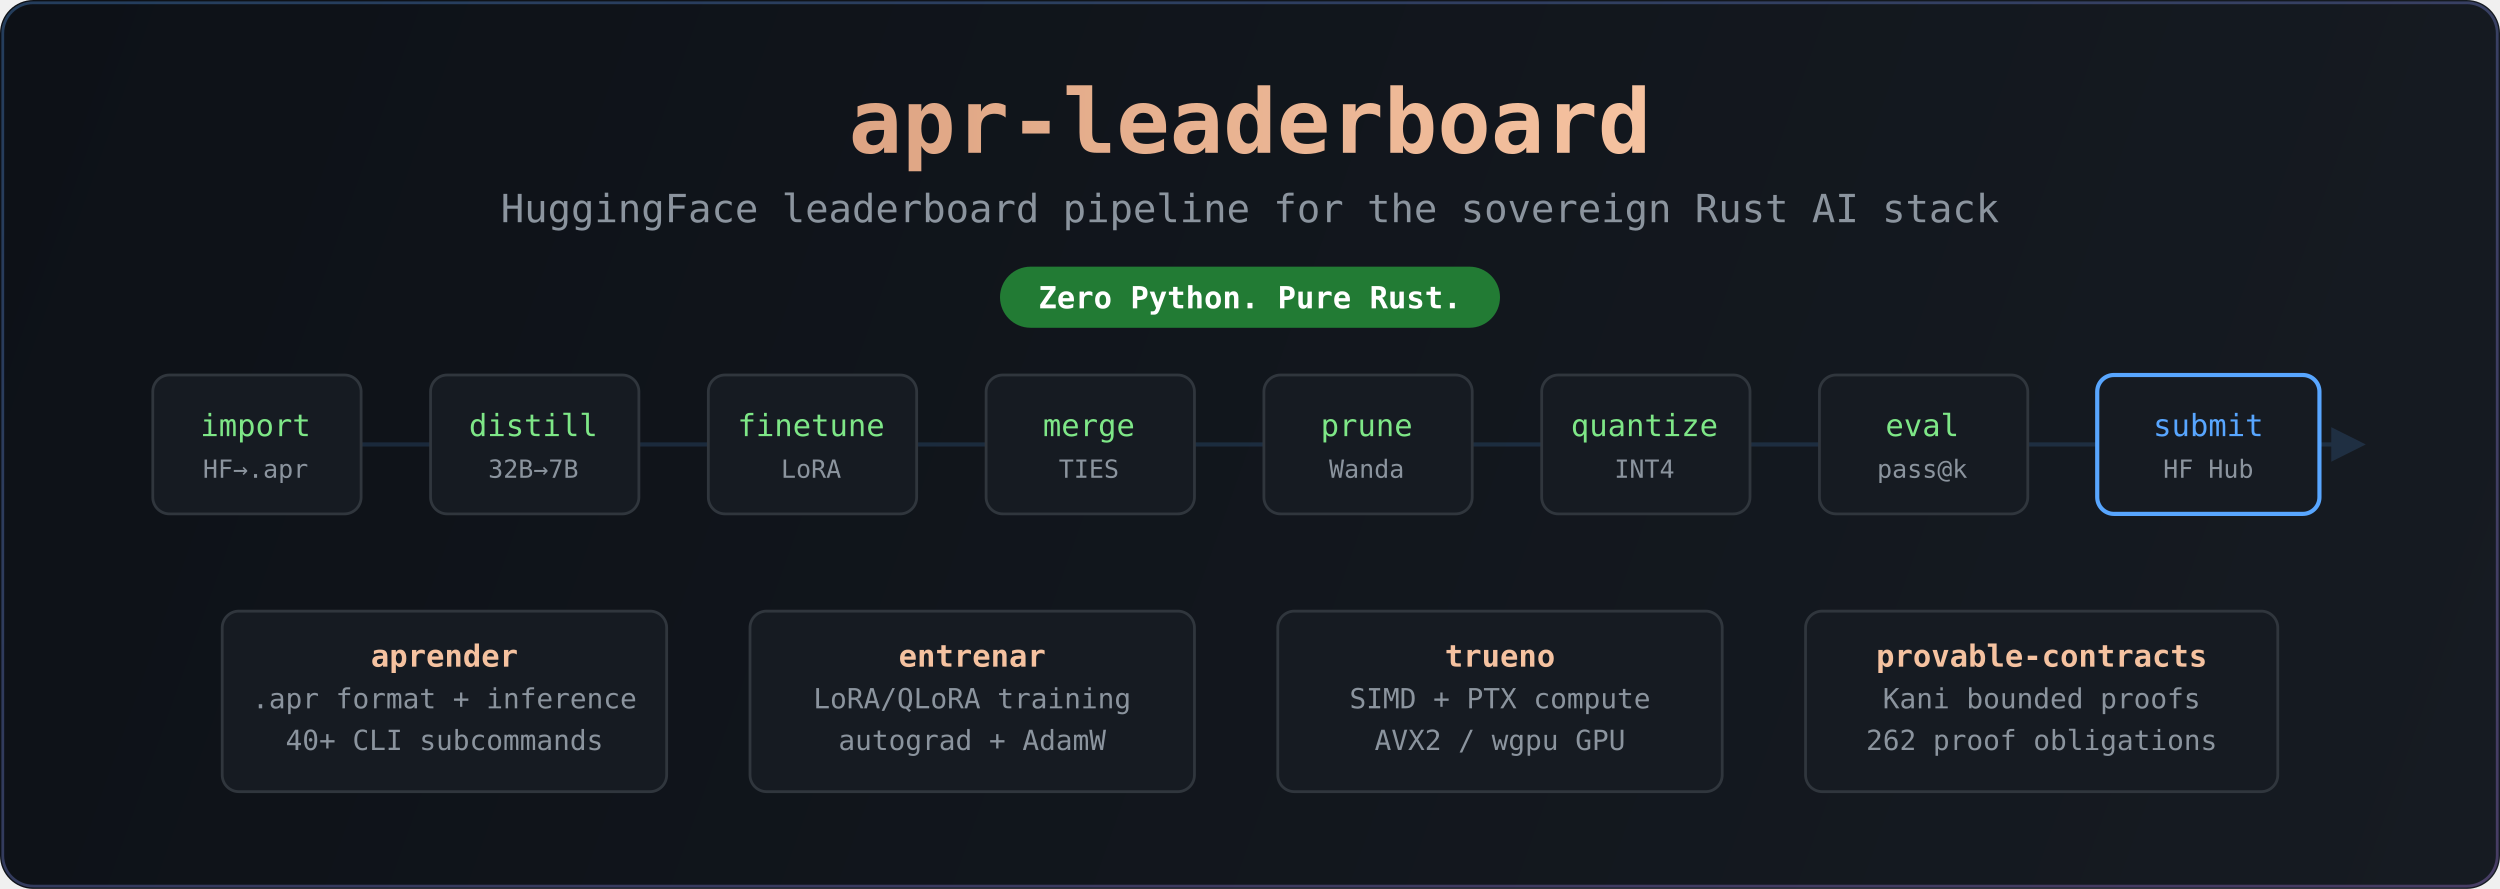
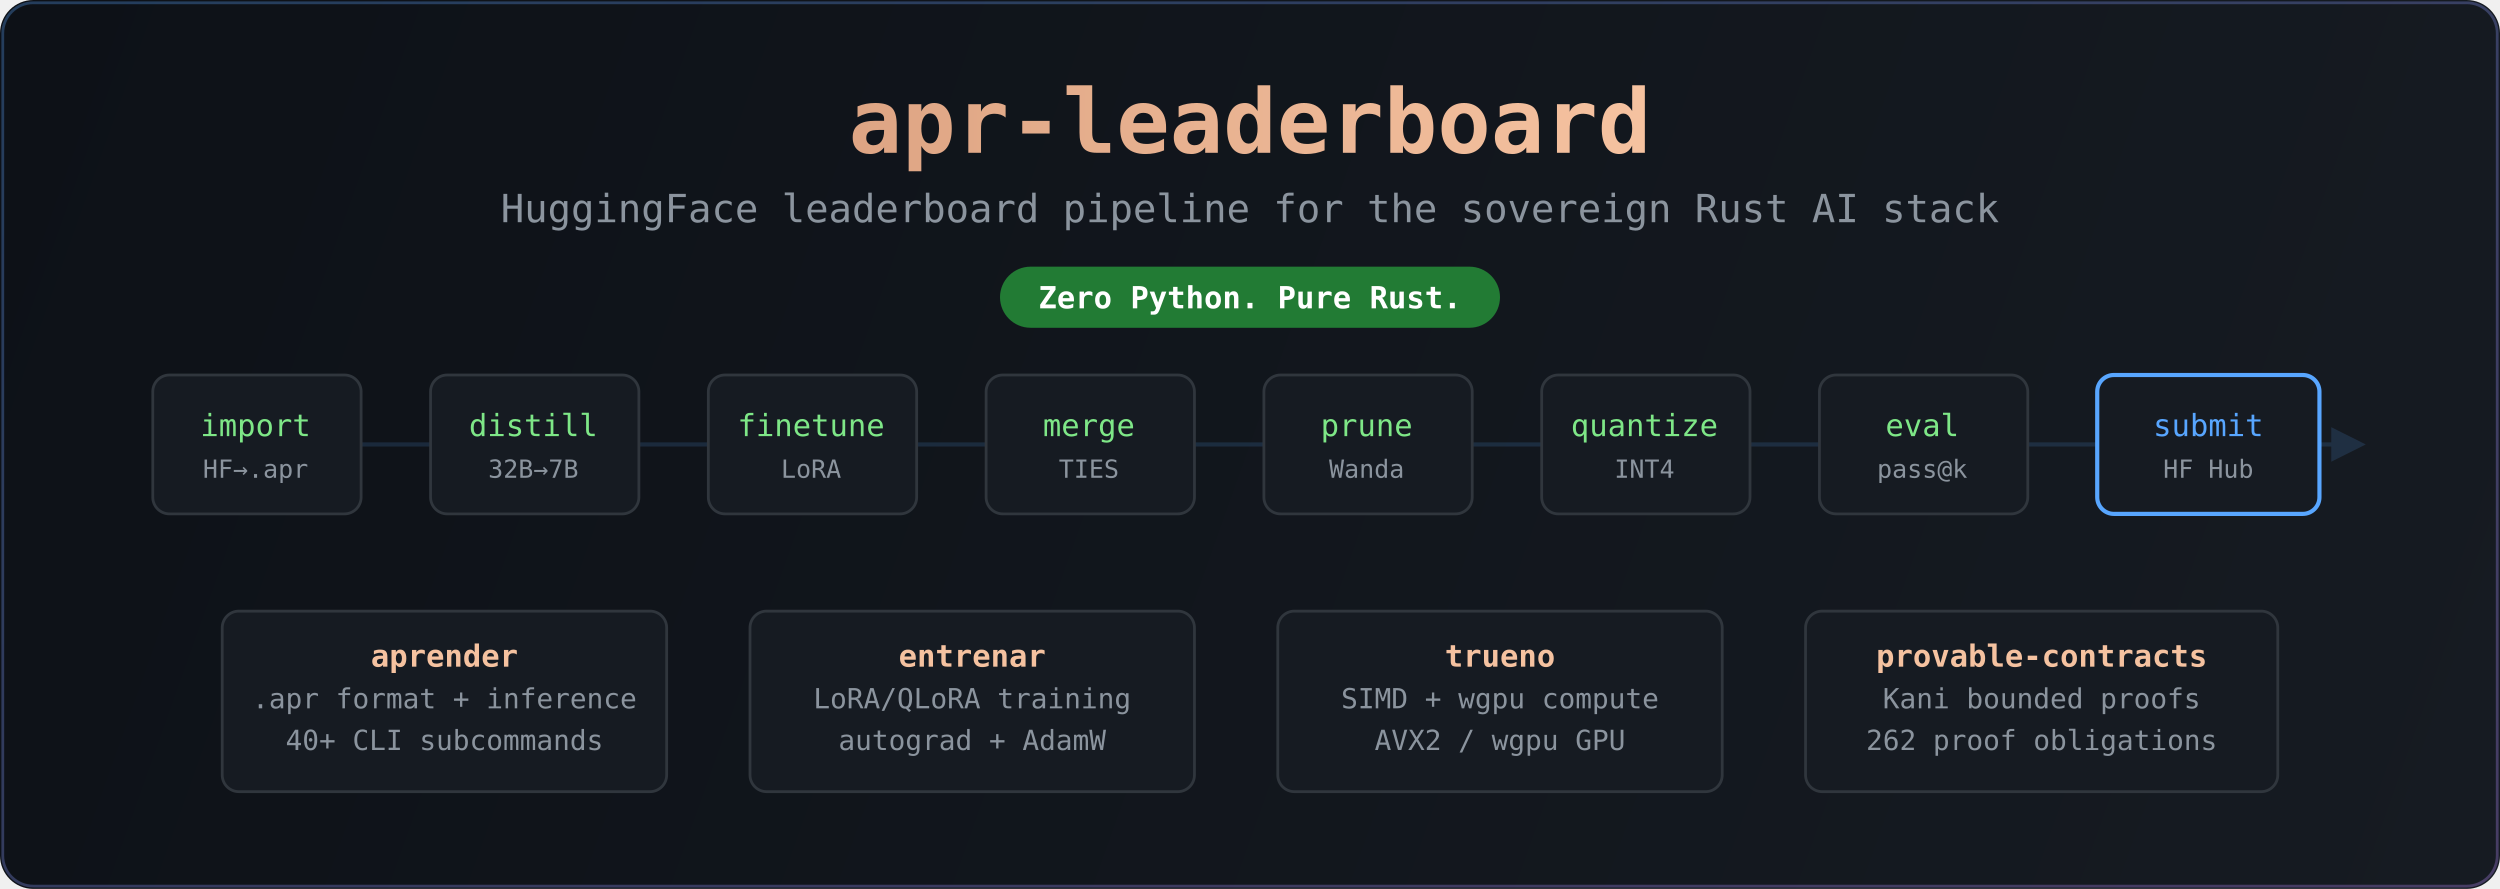
<svg xmlns="http://www.w3.org/2000/svg" viewBox="0 0 900 320" fill="none">
  <defs>
    <linearGradient id="bg" x1="0" y1="0" x2="900" y2="320" gradientUnits="userSpaceOnUse">
      <stop offset="0%" stop-color="#0d1117" />
      <stop offset="100%" stop-color="#161b22" />
    </linearGradient>
    <linearGradient id="accent" x1="0" y1="0" x2="1" y2="1">
      <stop offset="0%" stop-color="#58a6ff" />
      <stop offset="100%" stop-color="#bc8cff" />
    </linearGradient>
    <linearGradient id="rust" x1="0" y1="0" x2="1" y2="0">
      <stop offset="0%" stop-color="#dea584" />
      <stop offset="100%" stop-color="#f5c2a0" />
    </linearGradient>
  </defs>
  <rect width="900" height="320" rx="12" fill="url(#bg)" />
  <rect x="1" y="1" width="898" height="318" rx="11" stroke="url(#accent)" stroke-width="1" fill="none" opacity="0.3" />
  <g opacity="0.15" stroke="#58a6ff" stroke-width="1.5">
    <line x1="60" y1="160" x2="840" y2="160" />
    <polygon points="840,155 850,160 840,165" fill="#58a6ff" />
  </g>
  <g font-family="ui-monospace,SFMono-Regular,Menlo,monospace" font-size="11" text-anchor="middle">
    <rect x="55" y="135" width="75" height="50" rx="6" fill="#161b22" stroke="#30363d" />
    <text x="92" y="157" fill="#7ee787">import</text>
    <text x="92" y="172" fill="#8b949e" font-size="9">HF→.apr</text>
    <rect x="155" y="135" width="75" height="50" rx="6" fill="#161b22" stroke="#30363d" />
    <text x="192" y="157" fill="#7ee787">distill</text>
    <text x="192" y="172" fill="#8b949e" font-size="9">32B→7B</text>
    <rect x="255" y="135" width="75" height="50" rx="6" fill="#161b22" stroke="#30363d" />
    <text x="292" y="157" fill="#7ee787">finetune</text>
    <text x="292" y="172" fill="#8b949e" font-size="9">LoRA</text>
    <rect x="355" y="135" width="75" height="50" rx="6" fill="#161b22" stroke="#30363d" />
    <text x="392" y="157" fill="#7ee787">merge</text>
    <text x="392" y="172" fill="#8b949e" font-size="9">TIES</text>
    <rect x="455" y="135" width="75" height="50" rx="6" fill="#161b22" stroke="#30363d" />
    <text x="492" y="157" fill="#7ee787">prune</text>
    <text x="492" y="172" fill="#8b949e" font-size="9">Wanda</text>
    <rect x="555" y="135" width="75" height="50" rx="6" fill="#161b22" stroke="#30363d" />
    <text x="592" y="157" fill="#7ee787">quantize</text>
    <text x="592" y="172" fill="#8b949e" font-size="9">INT4</text>
    <rect x="655" y="135" width="75" height="50" rx="6" fill="#161b22" stroke="#30363d" />
    <text x="692" y="157" fill="#7ee787">eval</text>
    <text x="692" y="172" fill="#8b949e" font-size="9">pass@k</text>
    <rect x="755" y="135" width="80" height="50" rx="6" fill="#161b22" stroke="#58a6ff" stroke-width="1.5" />
    <text x="795" y="157" fill="#58a6ff">submit</text>
    <text x="795" y="172" fill="#8b949e" font-size="9">HF Hub</text>
  </g>
  <text x="450" y="55" font-family="ui-monospace,SFMono-Regular,Menlo,monospace" font-size="32" font-weight="bold" fill="url(#rust)" text-anchor="middle">apr-leaderboard</text>
  <text x="450" y="80" font-family="ui-monospace,SFMono-Regular,Menlo,monospace" font-size="14" fill="#8b949e" text-anchor="middle">HuggingFace leaderboard pipeline for the sovereign Rust AI stack</text>
  <g font-family="ui-monospace,SFMono-Regular,Menlo,monospace" font-size="11">
    <rect x="80" y="220" width="160" height="65" rx="6" fill="#161b22" stroke="#30363d" />
    <text x="160" y="240" fill="#f5c2a0" text-anchor="middle" font-weight="bold">aprender</text>
    <text x="160" y="255" fill="#8b949e" text-anchor="middle" font-size="10">.apr format + inference</text>
    <text x="160" y="270" fill="#8b949e" text-anchor="middle" font-size="10">40+ CLI subcommands</text>
    <rect x="270" y="220" width="160" height="65" rx="6" fill="#161b22" stroke="#30363d" />
    <text x="350" y="240" fill="#f5c2a0" text-anchor="middle" font-weight="bold">entrenar</text>
    <text x="350" y="255" fill="#8b949e" text-anchor="middle" font-size="10">LoRA/QLoRA training</text>
    <text x="350" y="270" fill="#8b949e" text-anchor="middle" font-size="10">autograd + AdamW</text>
    <rect x="460" y="220" width="160" height="65" rx="6" fill="#161b22" stroke="#30363d" />
    <text x="540" y="240" fill="#f5c2a0" text-anchor="middle" font-weight="bold">trueno</text>
-     <text x="540" y="255" fill="#8b949e" text-anchor="middle" font-size="10">SIMD + PTX compute</text>
+     <text x="540" y="255" fill="#8b949e" text-anchor="middle" font-size="10">SIMD + wgpu compute</text>
    <text x="540" y="270" fill="#8b949e" text-anchor="middle" font-size="10">AVX2 / wgpu GPU</text>
    <rect x="650" y="220" width="170" height="65" rx="6" fill="#161b22" stroke="#30363d" />
    <text x="735" y="240" fill="#f5c2a0" text-anchor="middle" font-weight="bold">provable-contracts</text>
    <text x="735" y="255" fill="#8b949e" text-anchor="middle" font-size="10">Kani bounded proofs</text>
    <text x="735" y="270" fill="#8b949e" text-anchor="middle" font-size="10">262 proof obligations</text>
  </g>
  <rect x="360" y="96" width="180" height="22" rx="11" fill="#238636" opacity="0.9" />
  <text x="450" y="111" font-family="ui-monospace,SFMono-Regular,Menlo,monospace" font-size="11" fill="#ffffff" text-anchor="middle" font-weight="bold">Zero Python. Pure Rust.</text>
</svg>
